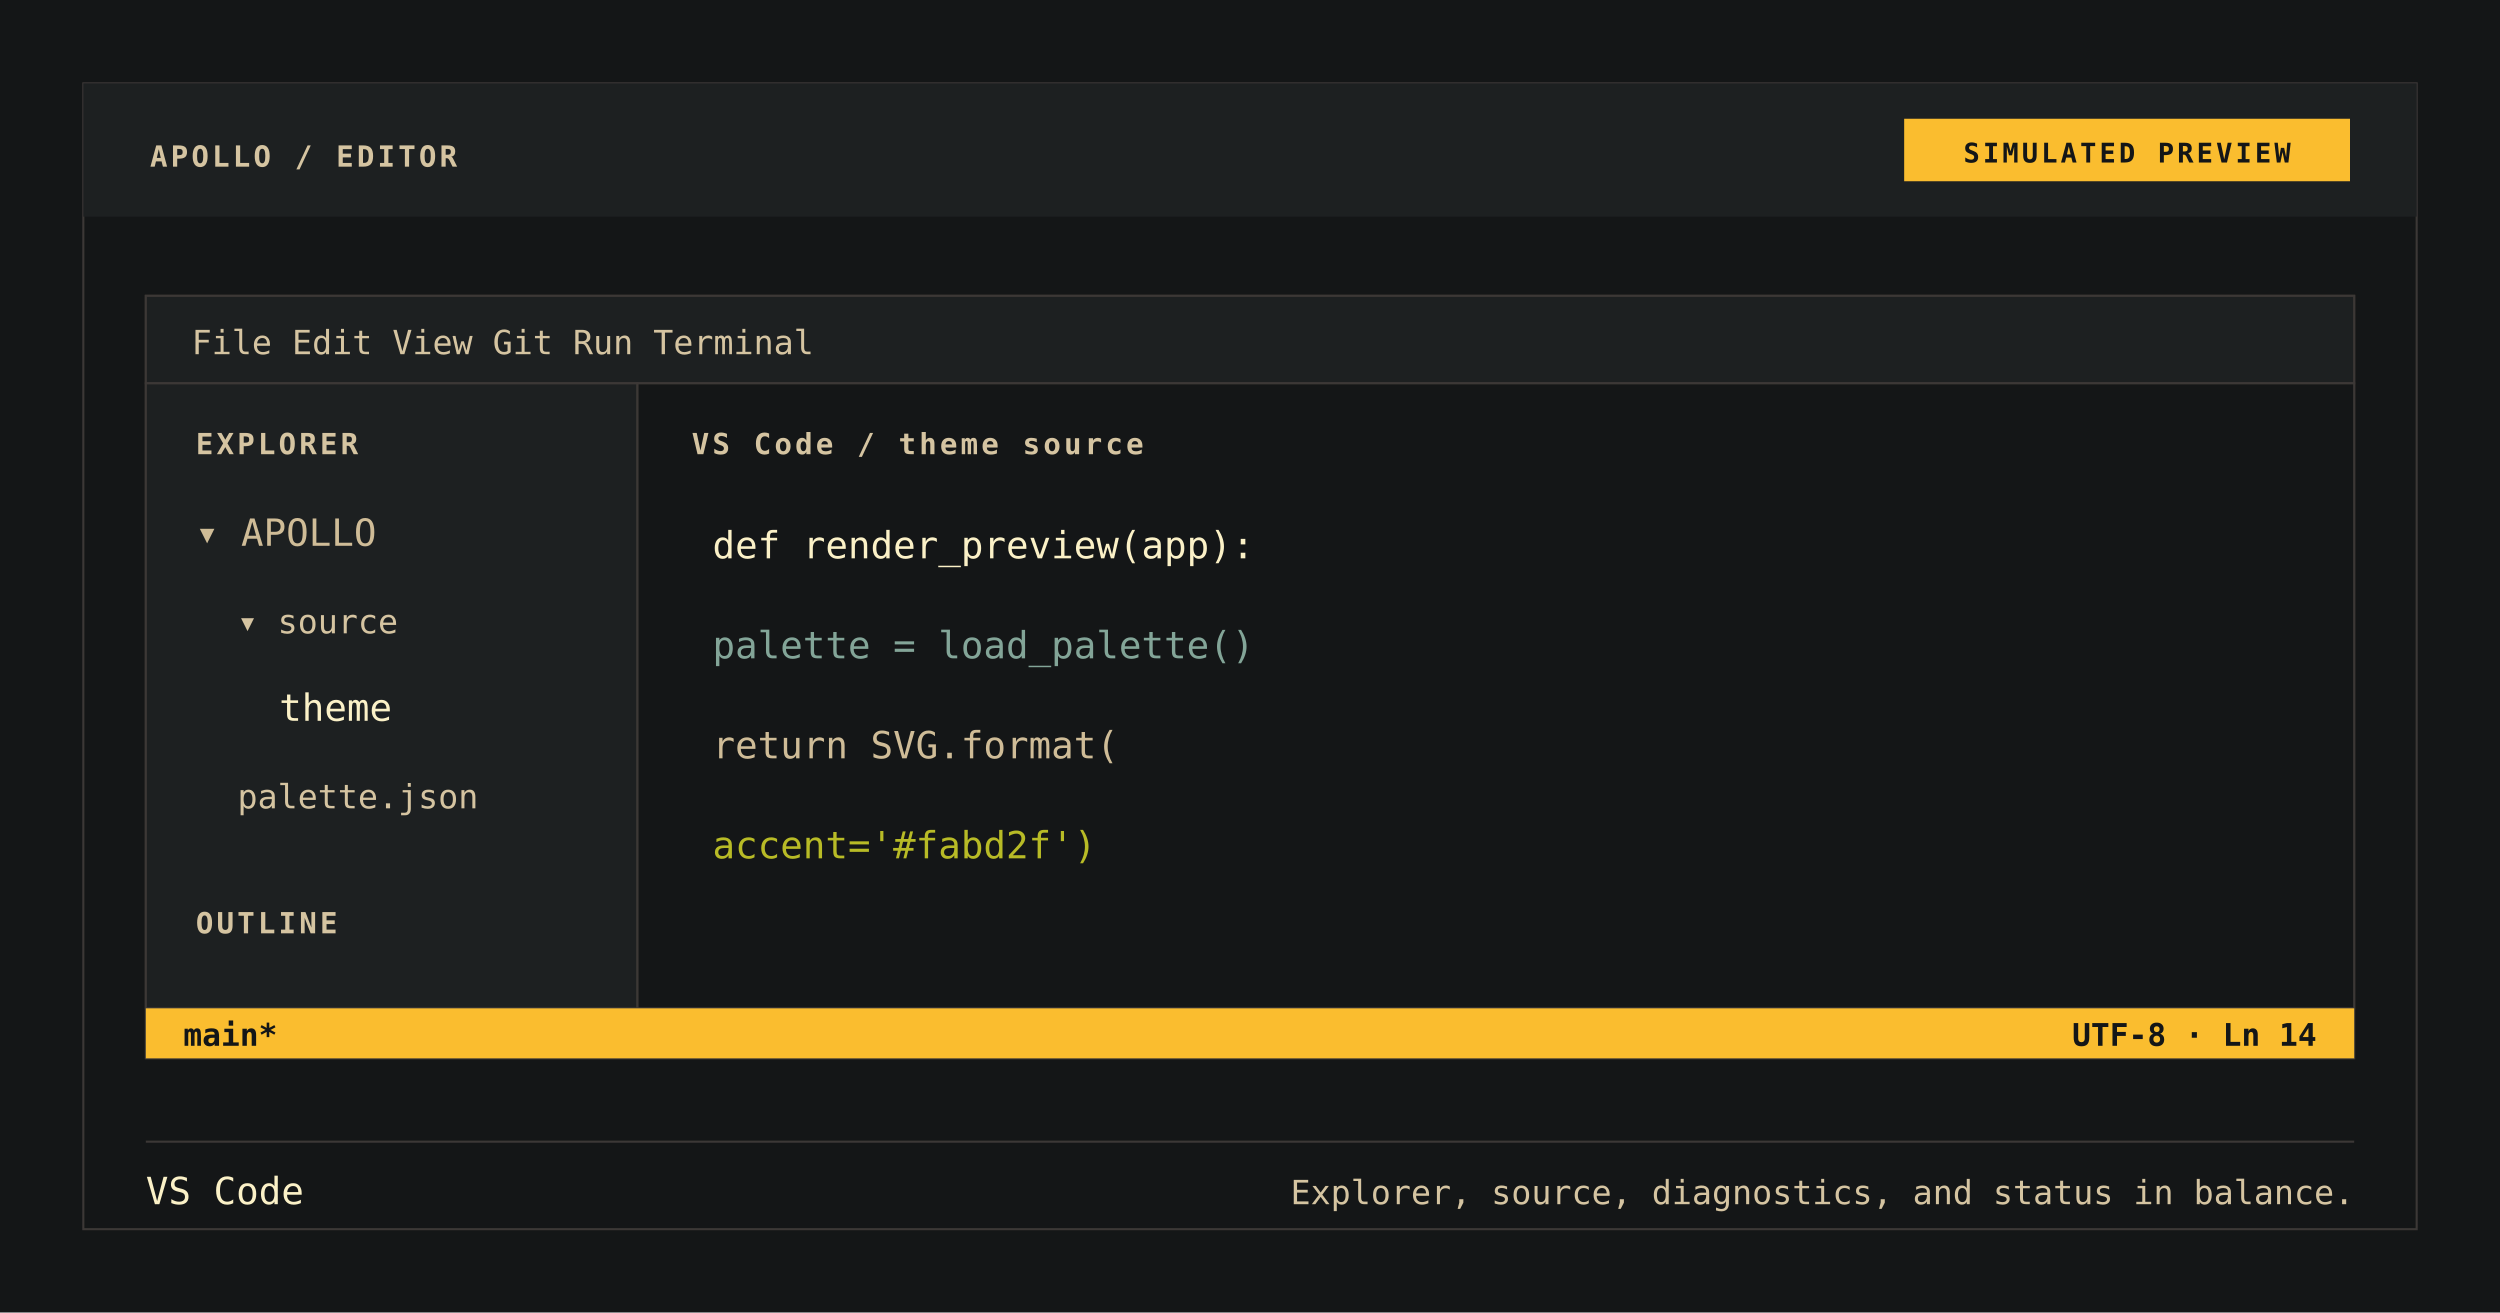
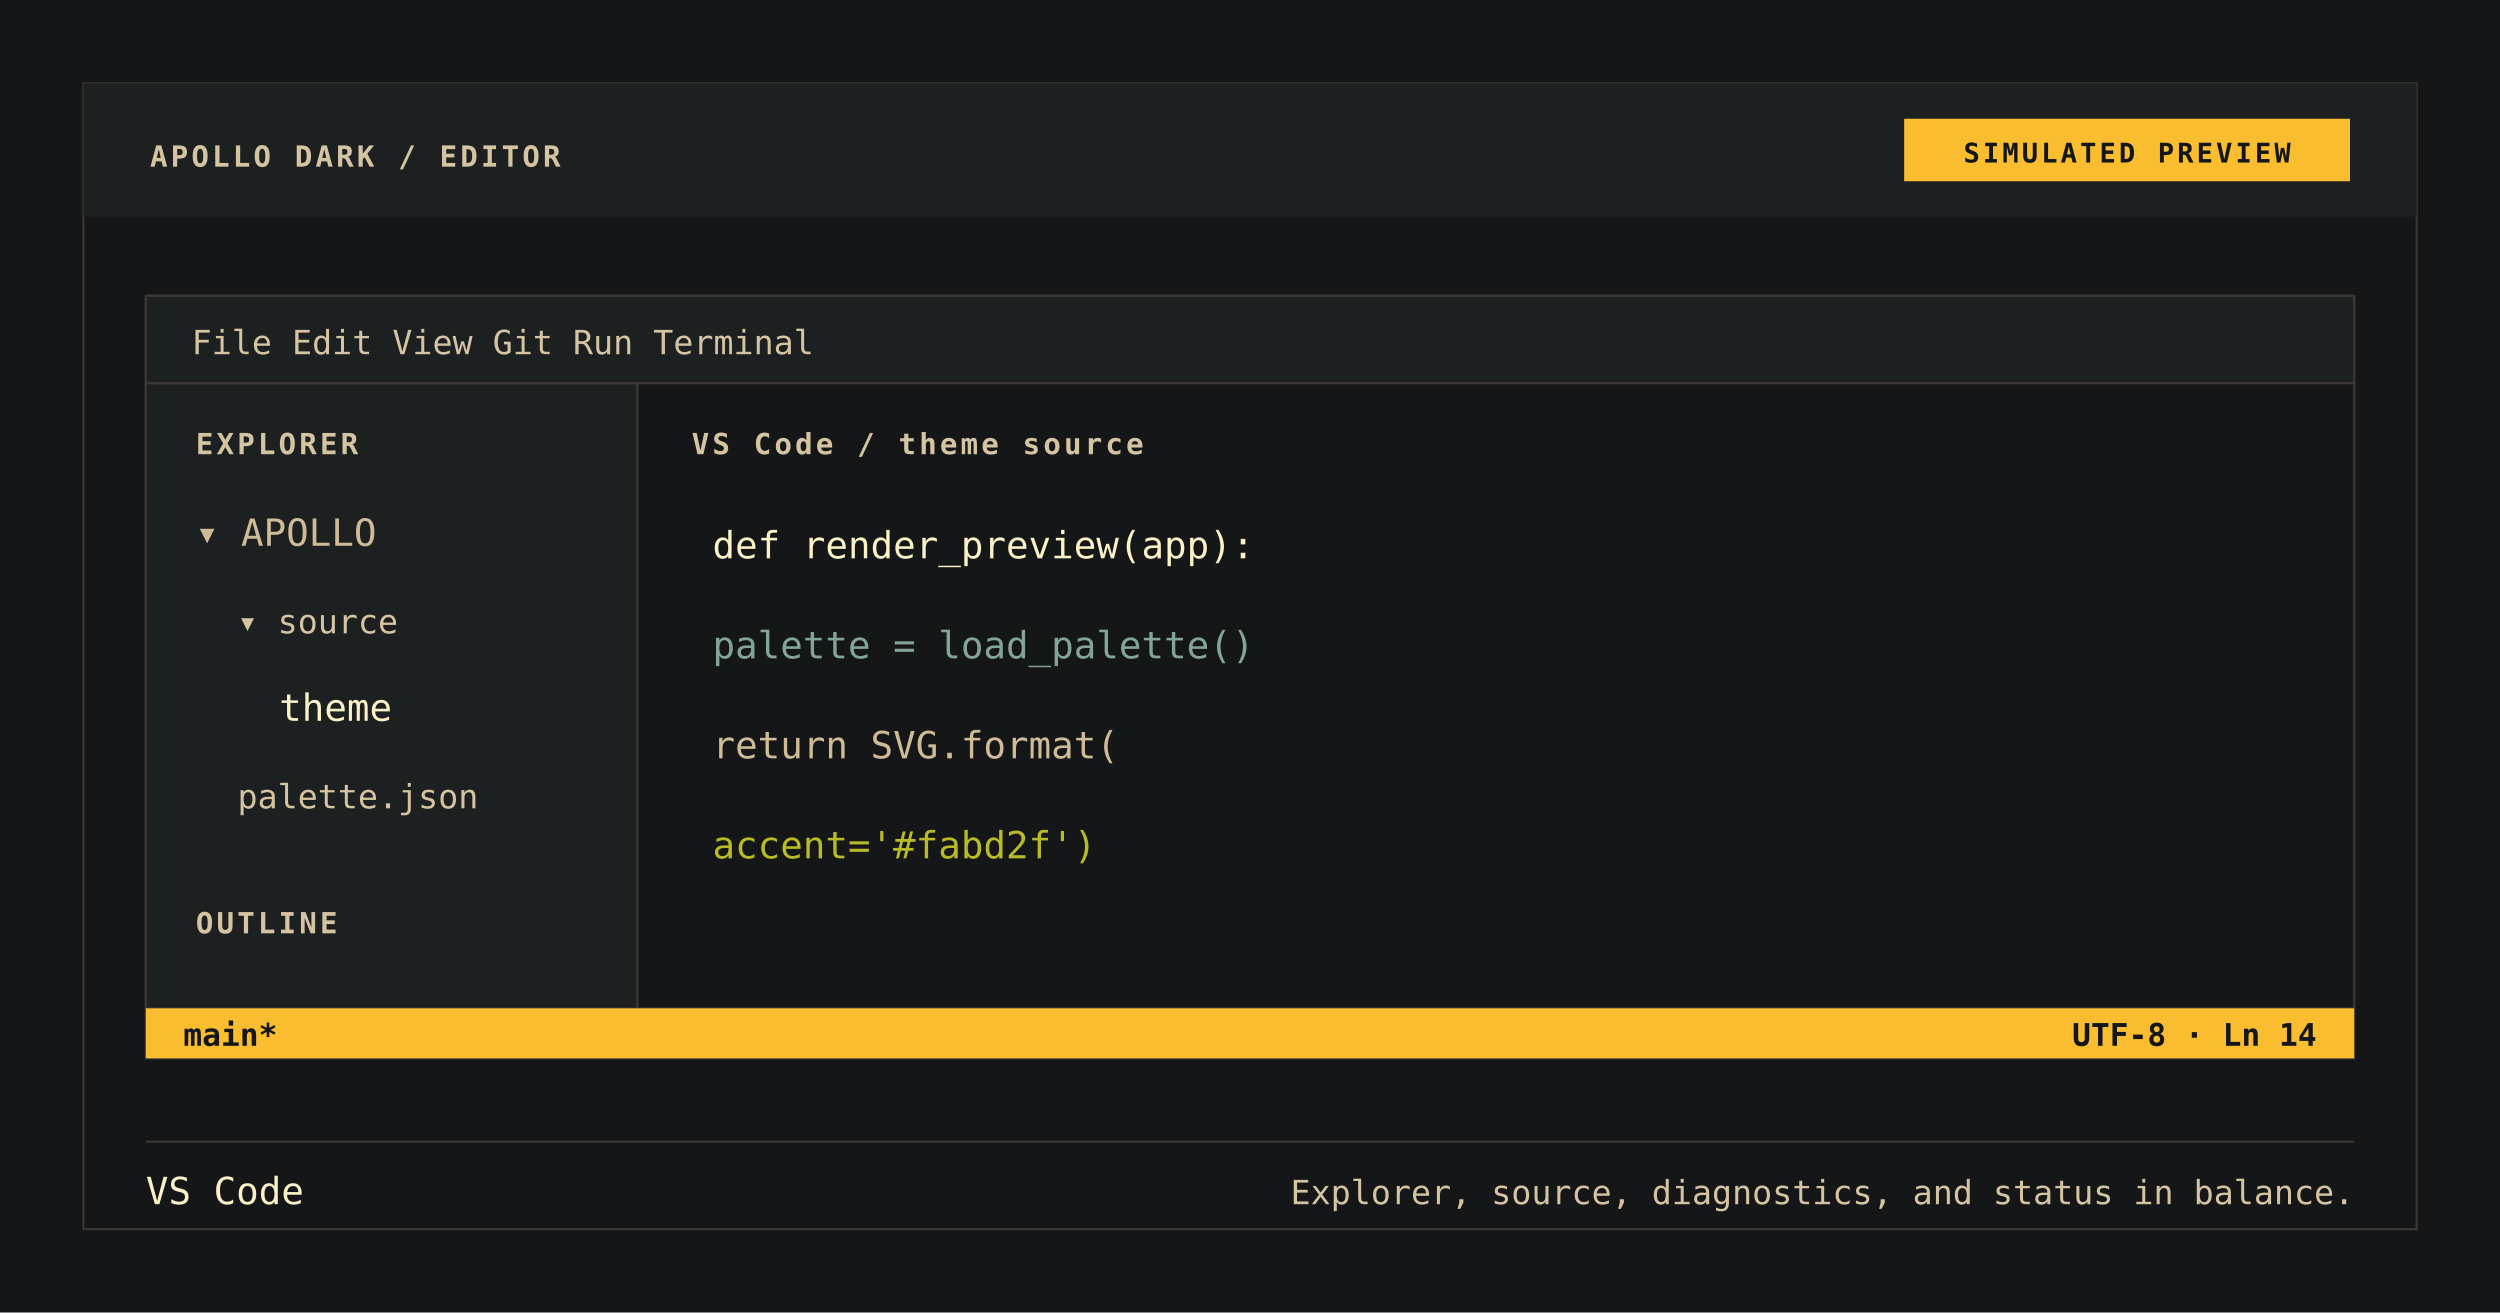
<svg xmlns="http://www.w3.org/2000/svg" width="1200" height="630" viewBox="0 0 1200 630" role="img" aria-labelledby="title desc">
  <style>.canvas{fill:#141617}.frame,.panel{fill:#141617;stroke:#3c3836;stroke-width:1}.raised,.toolbar{fill:#1d2021;stroke:#3c3836;stroke-width:1}.body,.bright,.dim,.label,.accent,.success,.info,.line-number,.canvas-text,.stamp,.title-small{font-family:ui-monospace,SFMono-Regular,Menlo,Consolas,monospace}.body{fill:#cfbc97;font-size:18px}.bright{fill:#fbf1c7;font-size:18px}.dim{fill:#d5c4a1;font-size:16px}.label{fill:#d5c4a1;font-size:14px;font-weight:700;letter-spacing:1.5px}.stamp{fill:#141617;font-size:13px;font-weight:700;letter-spacing:1.5px}.accent{fill:#fabd2f;font-size:18px}.success{fill:#b8bb26;font-size:18px}.info{fill:#83a598;font-size:18px}.line-number{fill:#928374;font-size:15px}.canvas-text{fill:#141617;font-size:15px;font-weight:700}.title-small{fill:#fbf1c7;font-size:24px;font-weight:700}.rule{stroke:#3c3836;stroke-width:1}.signal{stroke:#928374;stroke-width:2}.node{fill:#928374}.live,.focus{fill:#fabd2f}.info-box{fill:#83a598}.success-box{fill:#b8bb26}.status{fill:#fabd2f}.selected{fill:#3c3836;stroke:#928374;stroke-width:1}.swatch-canvas{fill:#141617;stroke:#3c3836}.swatch-surface{fill:#1d2021;stroke:#3c3836}</style>
  <rect width="1200" height="630" class="canvas" />
  <rect x="40" y="40" width="1120" height="550" class="frame" />
  <rect x="40" y="40" width="1120" height="64" fill="#1d2021" />
  <rect x="914" y="57" width="214" height="30" fill="#fabd2f" />
-   <text x="72" y="80" class="label" text-anchor="start">APOLLO / EDITOR</text>
+   <text x="72" y="80" class="label" text-anchor="start">APOLLO DARK / EDITOR</text>
  <text x="1021" y="78" class="stamp" text-anchor="middle">SIMULATED PREVIEW</text>
  <g class="layout layout-code-workbench">
    <rect x="70" y="142" width="1060" height="366" class="panel" />
    <rect x="70" y="142" width="1060" height="42" class="raised" />
    <text x="92" y="170" class="dim" text-anchor="start">File  Edit  View  Git  Run  Terminal</text>
    <rect x="70" y="184" width="236" height="300" class="raised" />
    <text x="94" y="218" class="label" text-anchor="start">EXPLORER</text>
    <text x="94" y="262" class="body" text-anchor="start">▾ APOLLO</text>
    <text x="114" y="304" class="dim" text-anchor="start">▾ source</text>
    <text x="134" y="346" class="bright" text-anchor="start">theme</text>
    <text x="114" y="388" class="dim" text-anchor="start">palette.json</text>
    <text x="94" y="448" class="label" text-anchor="start">OUTLINE</text>
    <rect x="306" y="184" width="824" height="300" class="panel" />
    <text x="332" y="218" class="label" text-anchor="start">VS Code / theme source</text>
    <text x="342" y="268" class="bright" text-anchor="start">def render_preview(app):</text>
    <text x="342" y="316" class="info" text-anchor="start">    palette = load_palette()</text>
    <text x="342" y="364" class="body" text-anchor="start">    return SVG.format(</text>
    <text x="342" y="412" class="success" text-anchor="start">        accent='#fabd2f')</text>
    <rect x="70" y="484" width="1060" height="24" class="status" />
    <text x="88" y="502" class="canvas-text" text-anchor="start">main*</text>
    <text x="1112" y="502" class="canvas-text" text-anchor="end">UTF-8 · Ln 14</text>
  </g>
  <line x1="70" y1="548" x2="1130" y2="548" class="rule" />
  <text x="70" y="578" class="bright" text-anchor="start">VS Code</text>
  <text x="1130" y="578" class="dim" text-anchor="end">Explorer, source, diagnostics, and status in balance.</text>
</svg>
